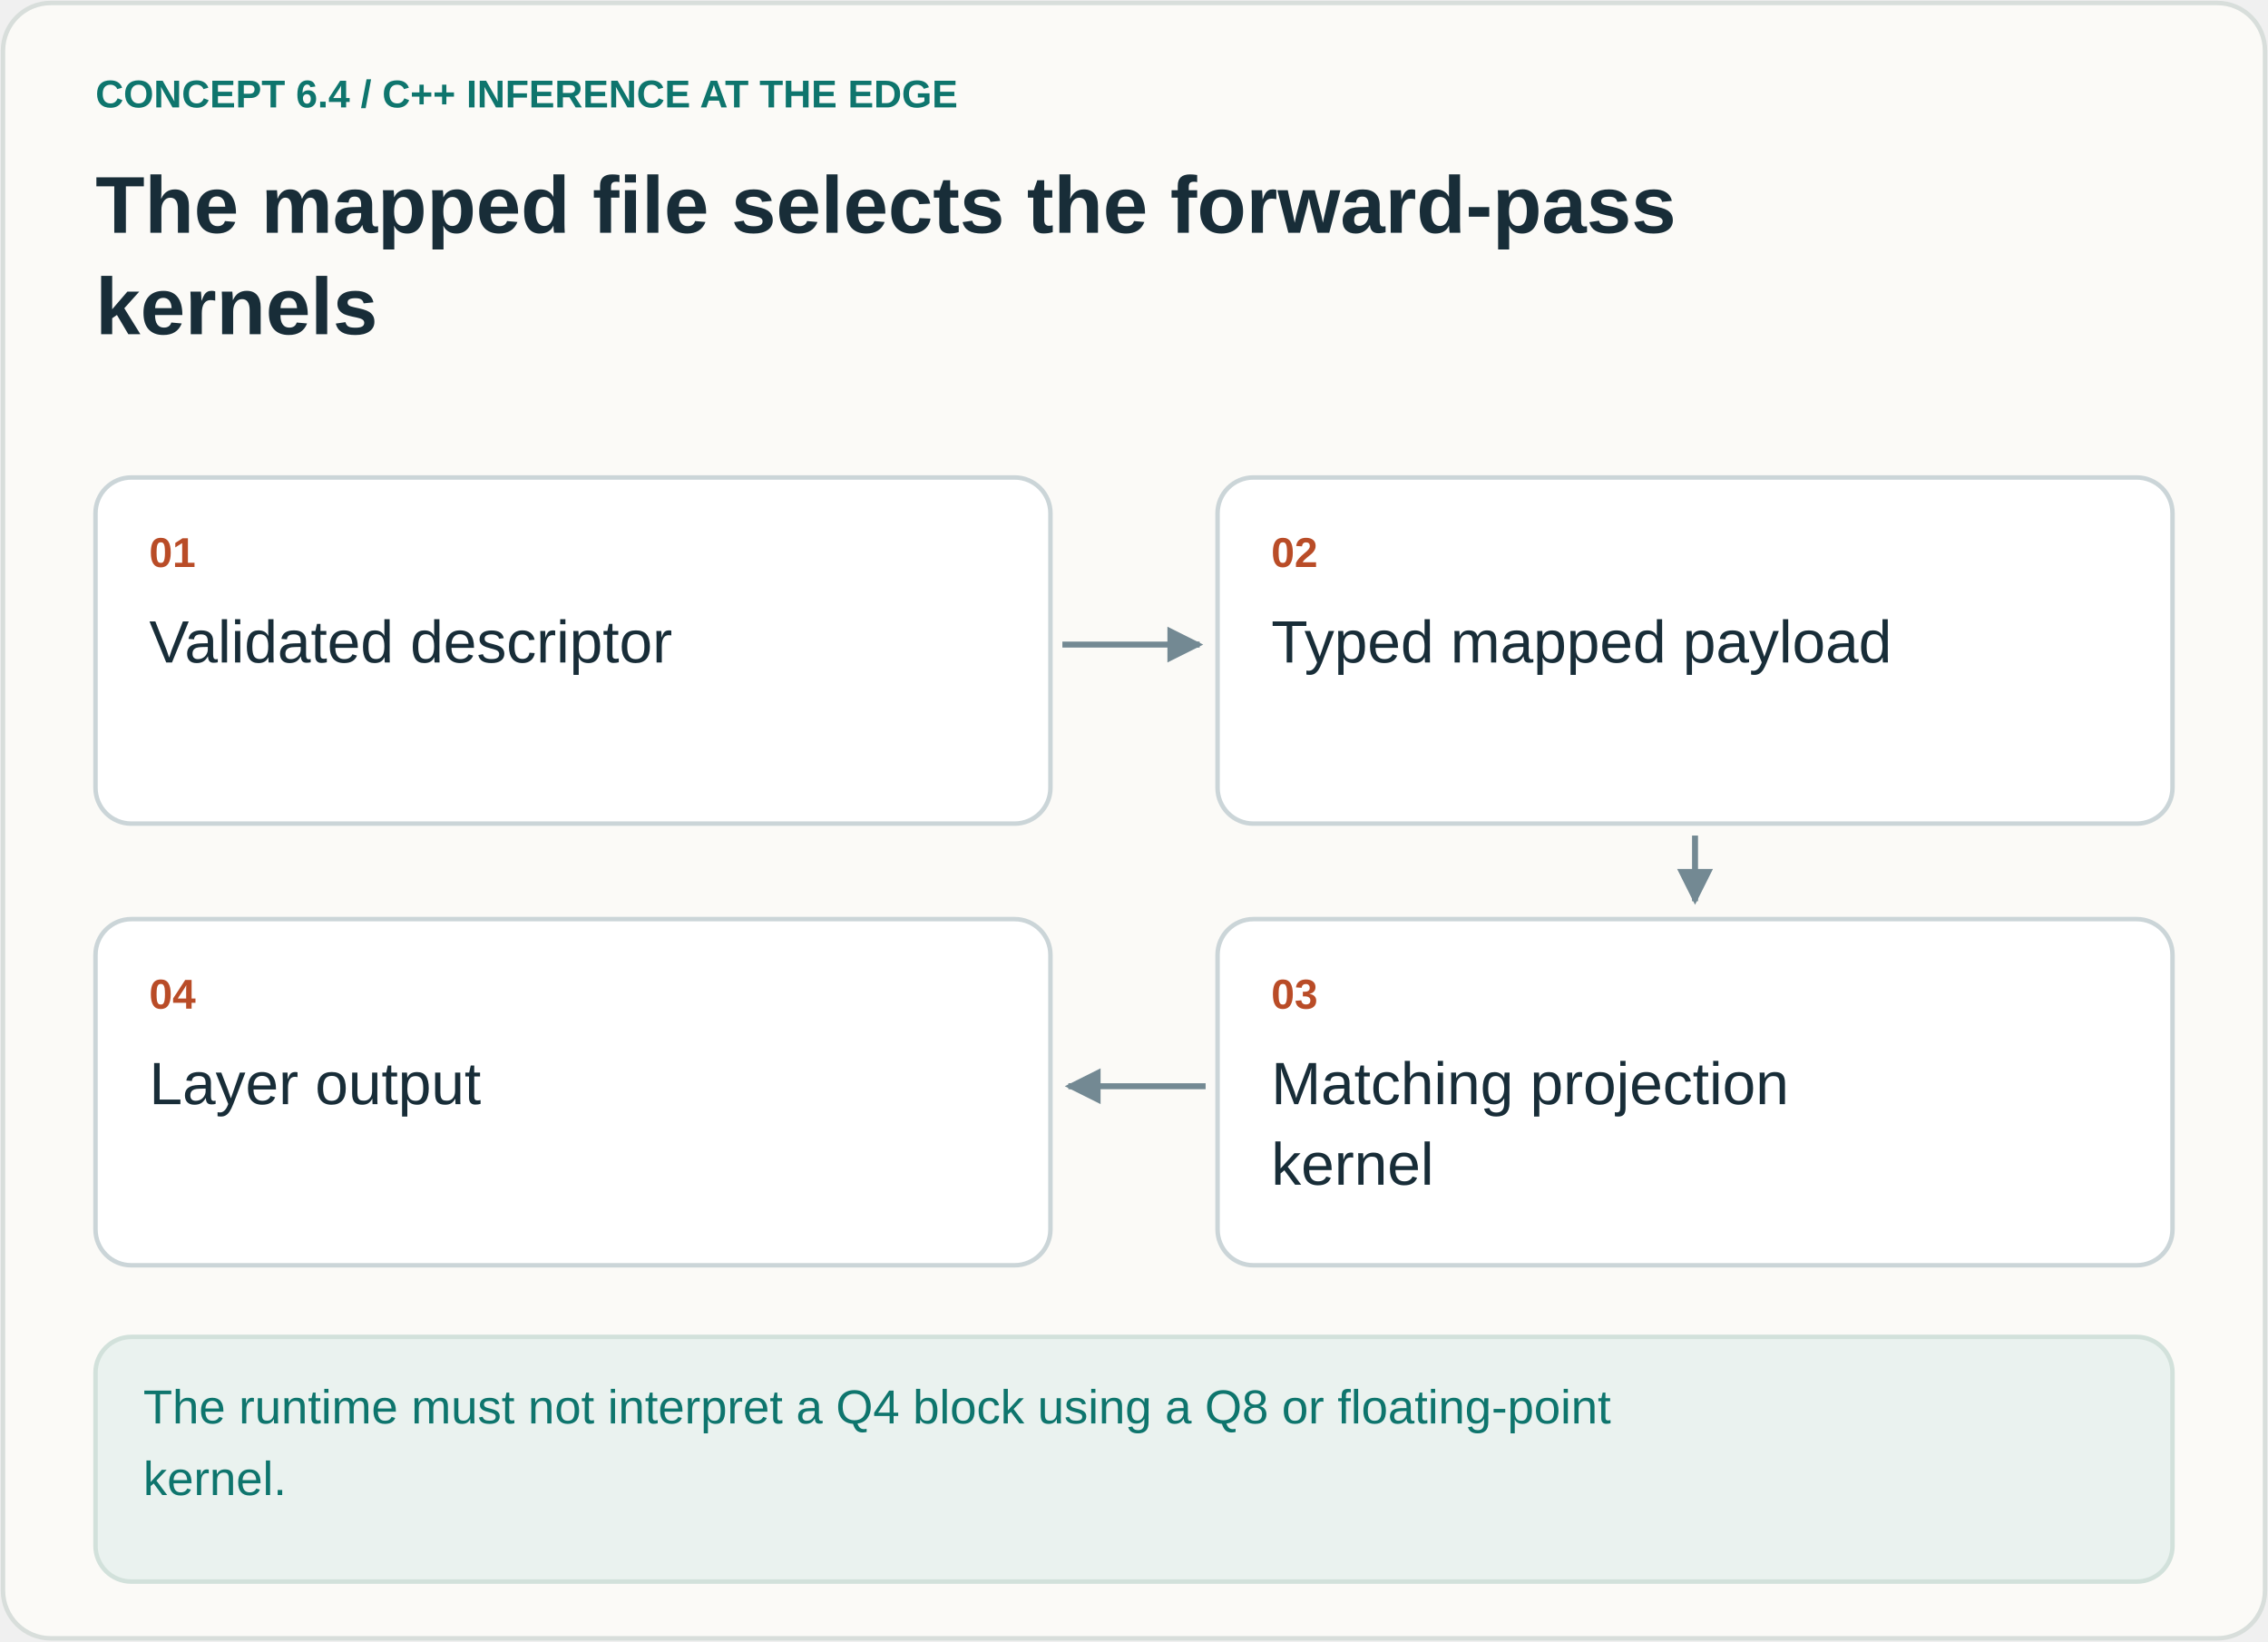
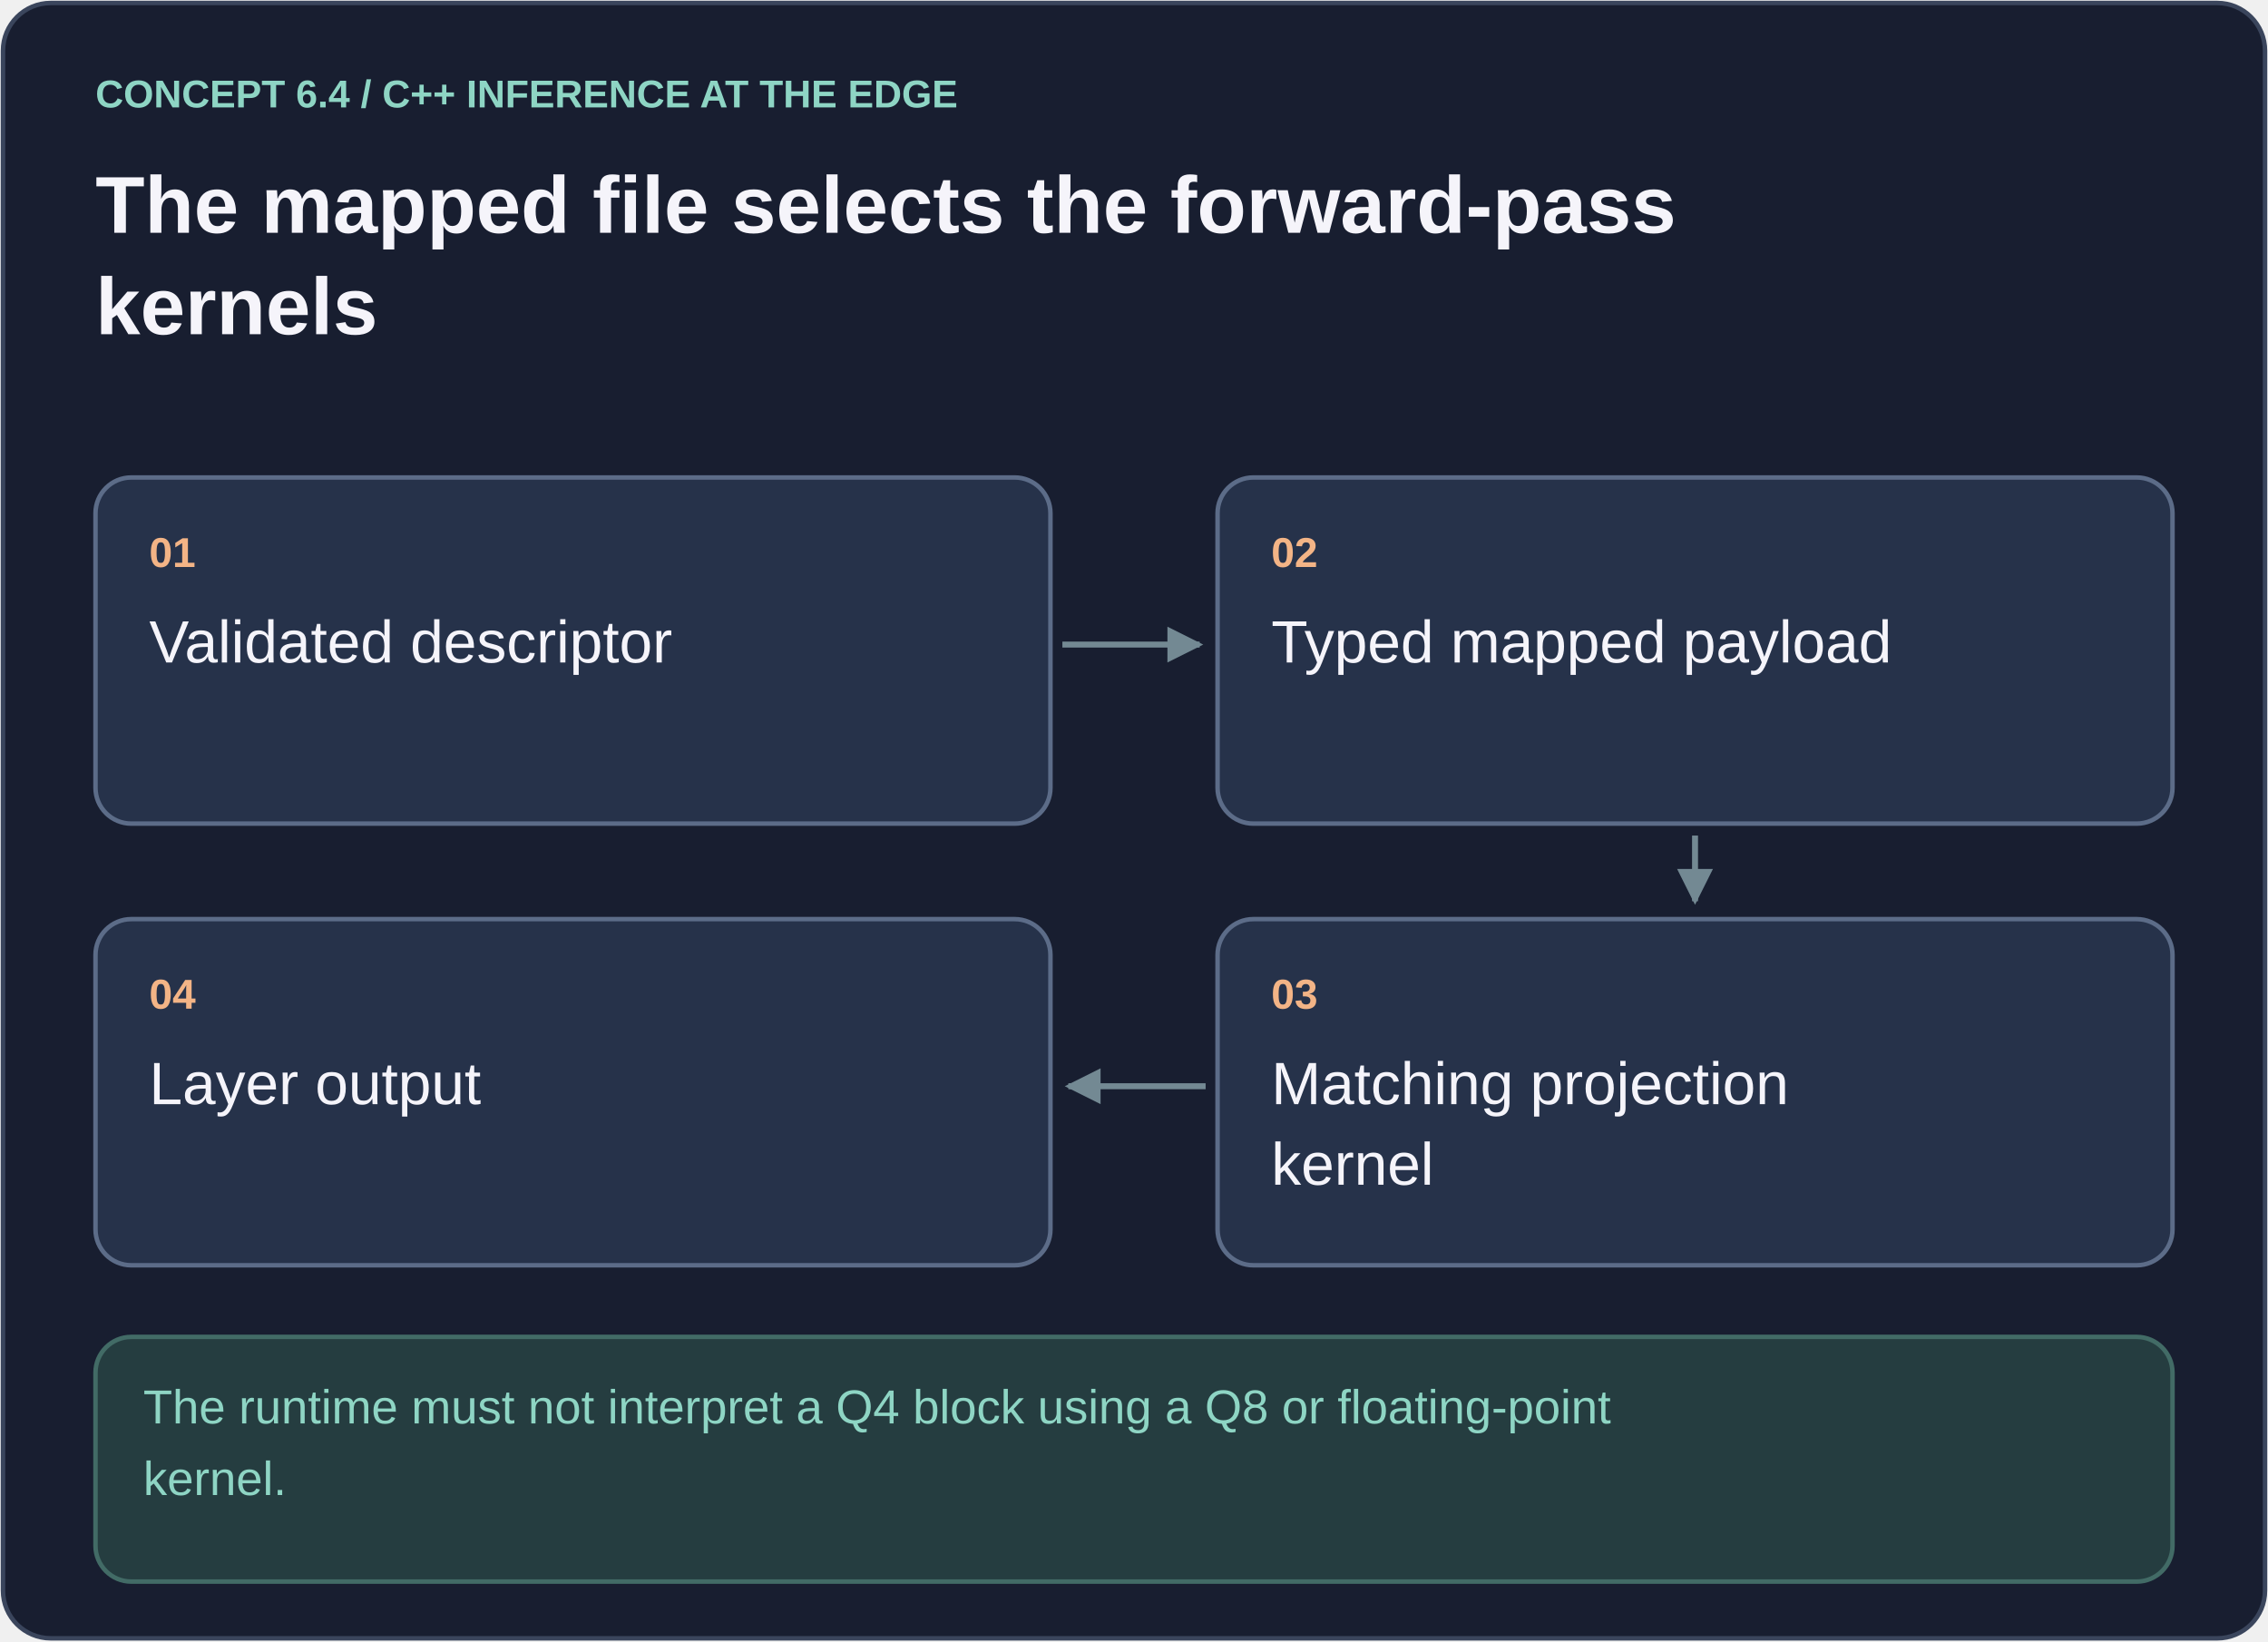
<svg xmlns="http://www.w3.org/2000/svg" width="760" height="550" viewBox="0 0 760 550" role="img" aria-labelledby="title desc">
  <defs>
    <marker id="arrow" viewBox="0 0 10 10" refX="9" refY="5" markerWidth="6" markerHeight="6" orient="auto-start-reverse">
      <path d="M0 0 L10 5 L0 10 Z" fill="#738993" />
    </marker>
  </defs>
  <g font-family="Arial, Helvetica, sans-serif">
-     <rect x="1" y="1" width="758" height="548" rx="16" fill="#fbfaf7" stroke="#d8dedb" stroke-width="1.5" />
-     <text x="32" y="36" font-size="13" fill="#0e756d" font-weight="700" text-anchor="start">CONCEPT 6.4  /  C++ INFERENCE AT THE EDGE</text>
-     <text x="32" y="78" font-size="27" fill="#182d38" font-weight="600" text-anchor="start">The mapped file selects the forward-pass</text>
-     <text x="32" y="112" font-size="27" fill="#182d38" font-weight="600" text-anchor="start">kernels</text>
-     <rect x="32" y="160" width="320" height="116" rx="12" fill="#fff" stroke="#cbd5d8" stroke-width="1.5" />
-     <text x="50" y="190" font-size="14" fill="#b94c27" font-weight="700" text-anchor="start">01</text>
-     <text x="50" y="222" font-size="20" fill="#182d38" font-weight="500" text-anchor="start">Validated descriptor</text>
-     <rect x="408" y="160" width="320" height="116" rx="12" fill="#fff" stroke="#cbd5d8" stroke-width="1.5" />
-     <text x="426" y="190" font-size="14" fill="#b94c27" font-weight="700" text-anchor="start">02</text>
-     <text x="426" y="222" font-size="20" fill="#182d38" font-weight="500" text-anchor="start">Typed mapped payload</text>
-     <rect x="408" y="308" width="320" height="116" rx="12" fill="#fff" stroke="#cbd5d8" stroke-width="1.5" />
-     <text x="426" y="338" font-size="14" fill="#b94c27" font-weight="700" text-anchor="start">03</text>
-     <text x="426" y="370" font-size="20" fill="#182d38" font-weight="500" text-anchor="start">Matching projection</text>
-     <text x="426" y="397" font-size="20" fill="#182d38" font-weight="500" text-anchor="start">kernel</text>
-     <rect x="32" y="308" width="320" height="116" rx="12" fill="#fff" stroke="#cbd5d8" stroke-width="1.5" />
-     <text x="50" y="338" font-size="14" fill="#b94c27" font-weight="700" text-anchor="start">04</text>
-     <text x="50" y="370" font-size="20" fill="#182d38" font-weight="500" text-anchor="start">Layer output</text>
+     <rect x="1" y="1" width="758" height="548" rx="16" fill="#181e30" stroke="#3a455c" stroke-width="1.5" />
+     <text x="32" y="36" font-size="13" fill="#8ed5c4" font-weight="700" text-anchor="start">CONCEPT 6.4  /  C++ INFERENCE AT THE EDGE</text>
+     <text x="32" y="78" font-size="27" fill="#f5f4fa" font-weight="600" text-anchor="start">The mapped file selects the forward-pass</text>
+     <text x="32" y="112" font-size="27" fill="#f5f4fa" font-weight="600" text-anchor="start">kernels</text>
+     <rect x="32" y="160" width="320" height="116" rx="12" fill="#26324a" stroke="#5c6c88" stroke-width="1.5" />
+     <text x="50" y="190" font-size="14" fill="#f3b486" font-weight="700" text-anchor="start">01</text>
+     <text x="50" y="222" font-size="20" fill="#f5f4fa" font-weight="500" text-anchor="start">Validated descriptor</text>
+     <rect x="408" y="160" width="320" height="116" rx="12" fill="#26324a" stroke="#5c6c88" stroke-width="1.5" />
+     <text x="426" y="190" font-size="14" fill="#f3b486" font-weight="700" text-anchor="start">02</text>
+     <text x="426" y="222" font-size="20" fill="#f5f4fa" font-weight="500" text-anchor="start">Typed mapped payload</text>
+     <rect x="408" y="308" width="320" height="116" rx="12" fill="#26324a" stroke="#5c6c88" stroke-width="1.5" />
+     <text x="426" y="338" font-size="14" fill="#f3b486" font-weight="700" text-anchor="start">03</text>
+     <text x="426" y="370" font-size="20" fill="#f5f4fa" font-weight="500" text-anchor="start">Matching projection</text>
+     <text x="426" y="397" font-size="20" fill="#f5f4fa" font-weight="500" text-anchor="start">kernel</text>
+     <rect x="32" y="308" width="320" height="116" rx="12" fill="#26324a" stroke="#5c6c88" stroke-width="1.5" />
+     <text x="50" y="338" font-size="14" fill="#f3b486" font-weight="700" text-anchor="start">04</text>
+     <text x="50" y="370" font-size="20" fill="#f5f4fa" font-weight="500" text-anchor="start">Layer output</text>
    <path d="M356 216 L402 216" fill="none" stroke="#738993" stroke-width="2" marker-end="url(#arrow)" />
    <path d="M568 280 L568 302" fill="none" stroke="#738993" stroke-width="2" marker-end="url(#arrow)" />
    <path d="M404 364 L358 364" fill="none" stroke="#738993" stroke-width="2" marker-end="url(#arrow)" />
-     <rect x="32" y="448" width="696" height="82" rx="12" fill="#eaf2ef" stroke="#d2e1db" stroke-width="1.5" />
-     <text x="48" y="477" font-size="16" fill="#0e756d" font-weight="400" text-anchor="start">The runtime must not interpret a Q4 block using a Q8 or floating-point</text>
-     <text x="48" y="501" font-size="16" fill="#0e756d" font-weight="400" text-anchor="start">kernel.</text>
+     <rect x="32" y="448" width="696" height="82" rx="12" fill="#253d40" stroke="#426b66" stroke-width="1.5" />
+     <text x="48" y="477" font-size="16" fill="#8ed5c4" font-weight="400" text-anchor="start">The runtime must not interpret a Q4 block using a Q8 or floating-point</text>
+     <text x="48" y="501" font-size="16" fill="#8ed5c4" font-weight="400" text-anchor="start">kernel.</text>
  </g>
</svg>
